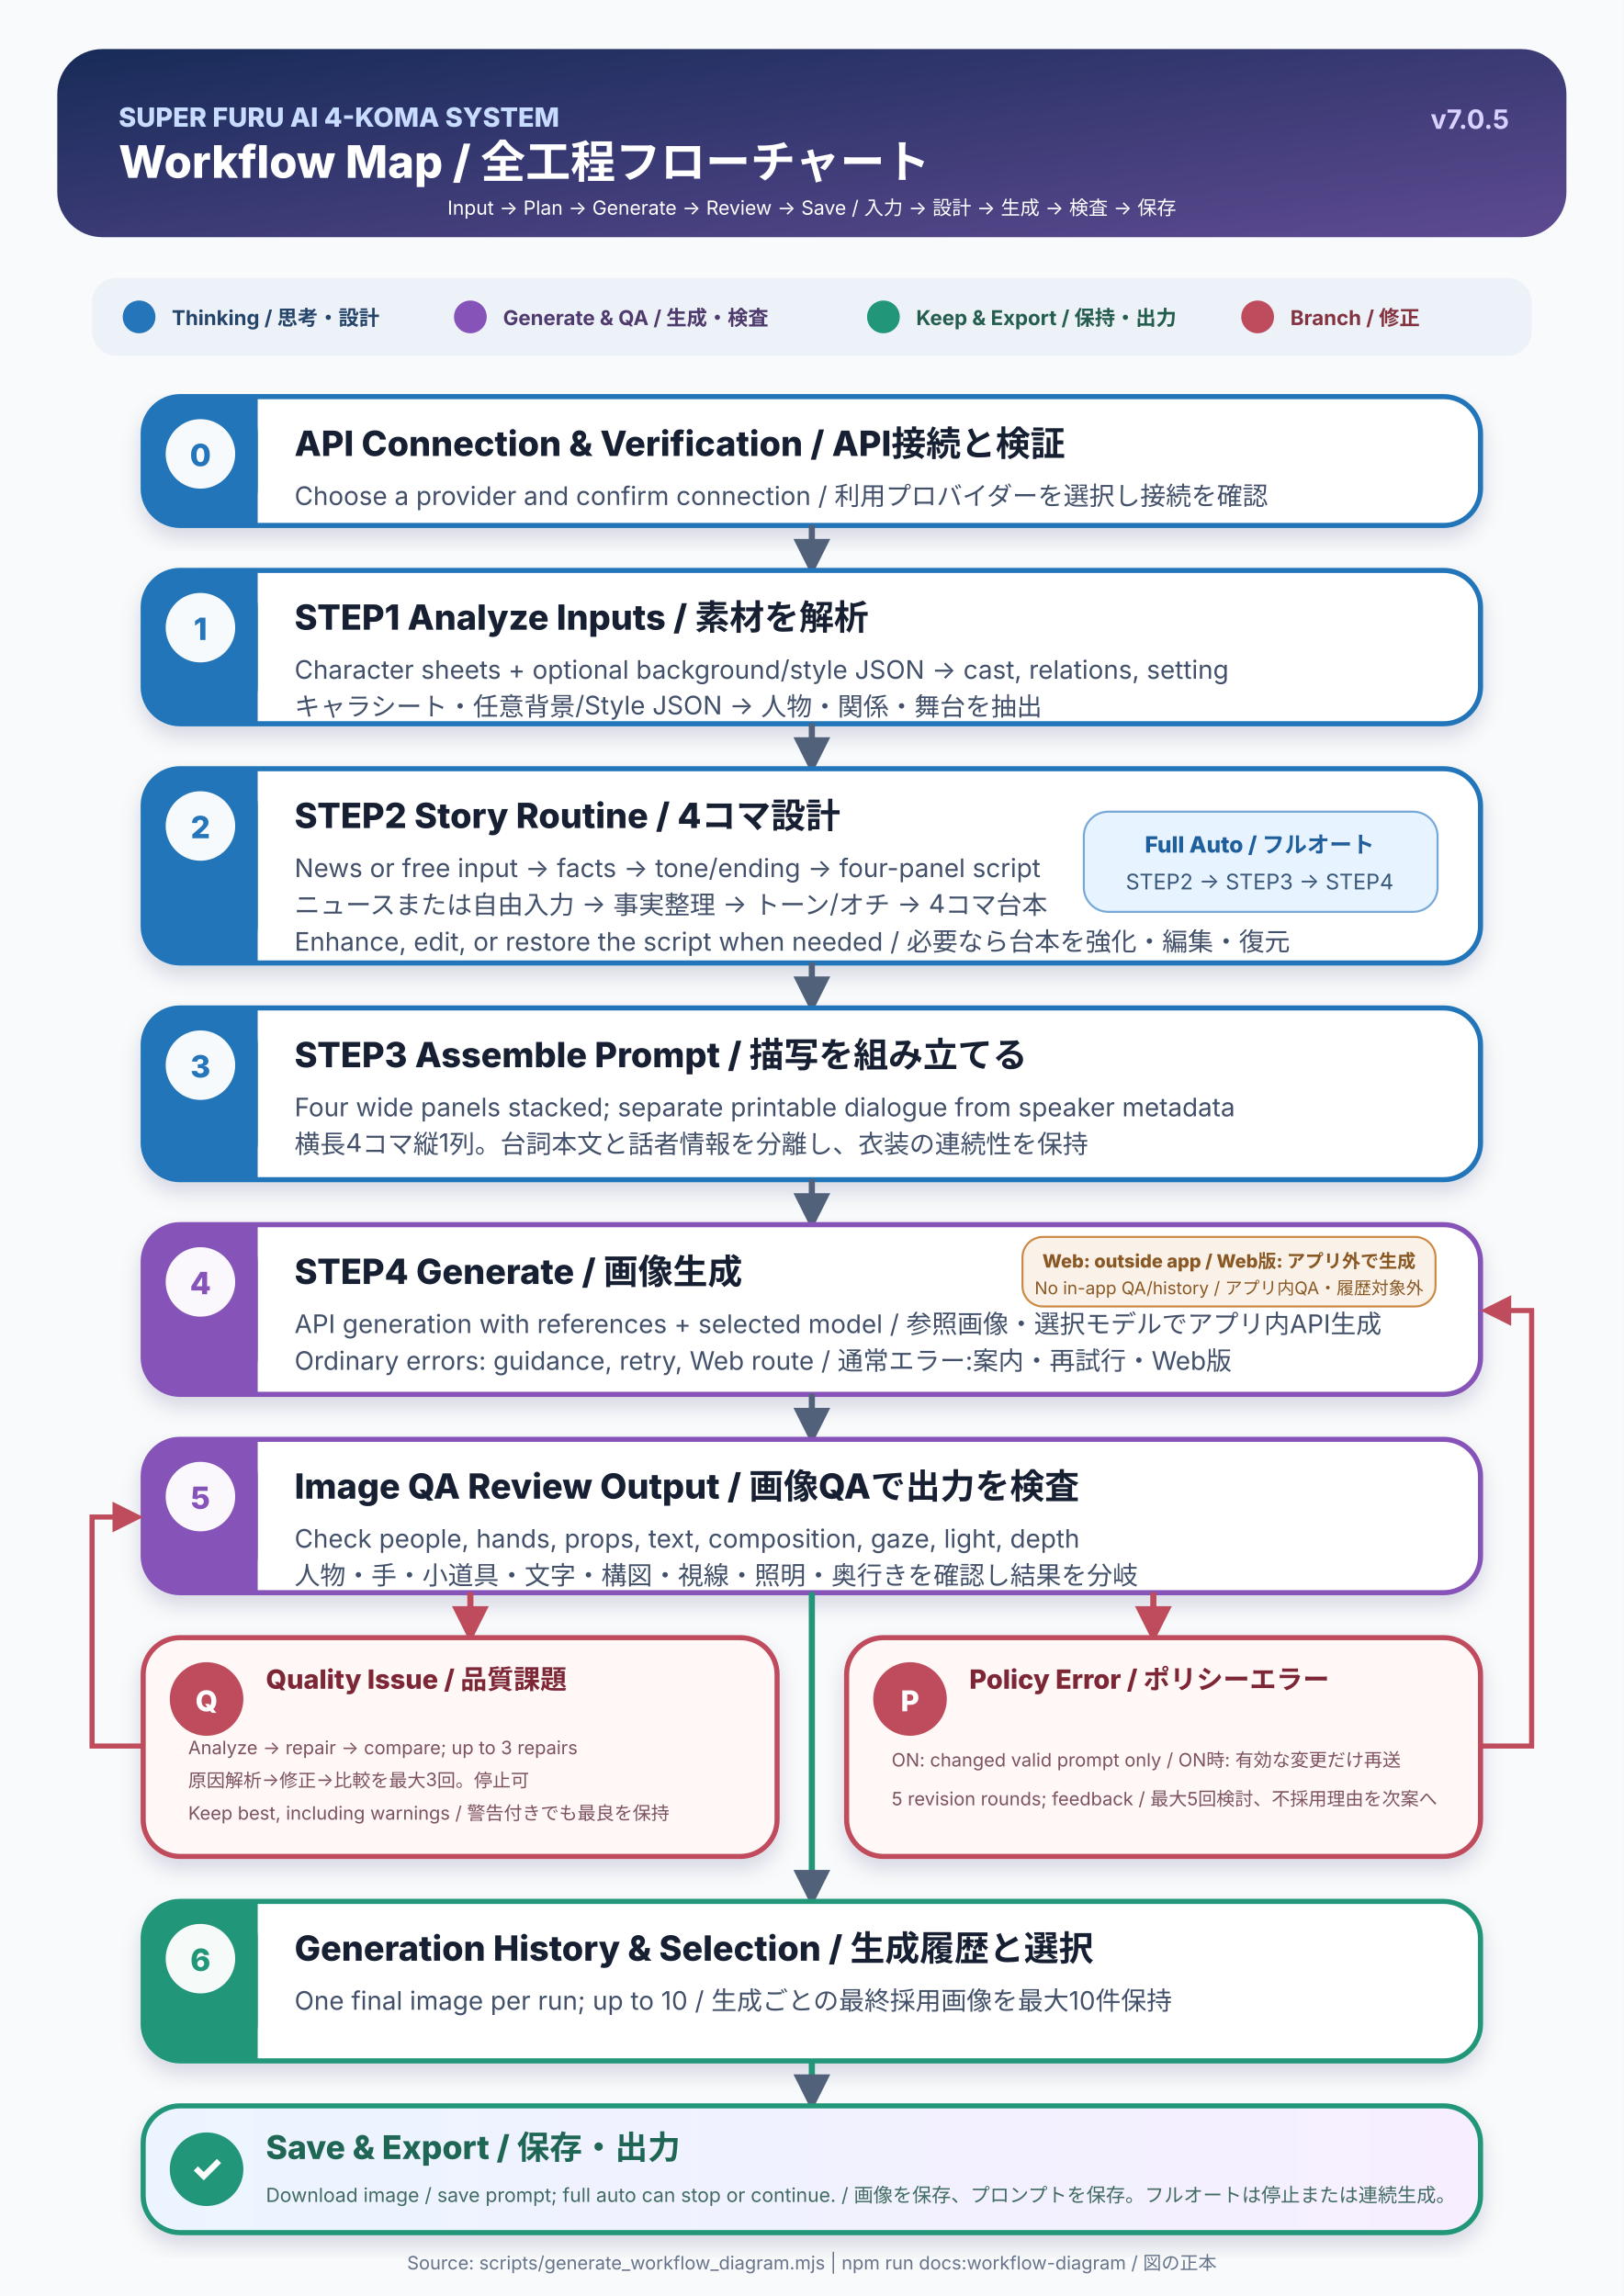
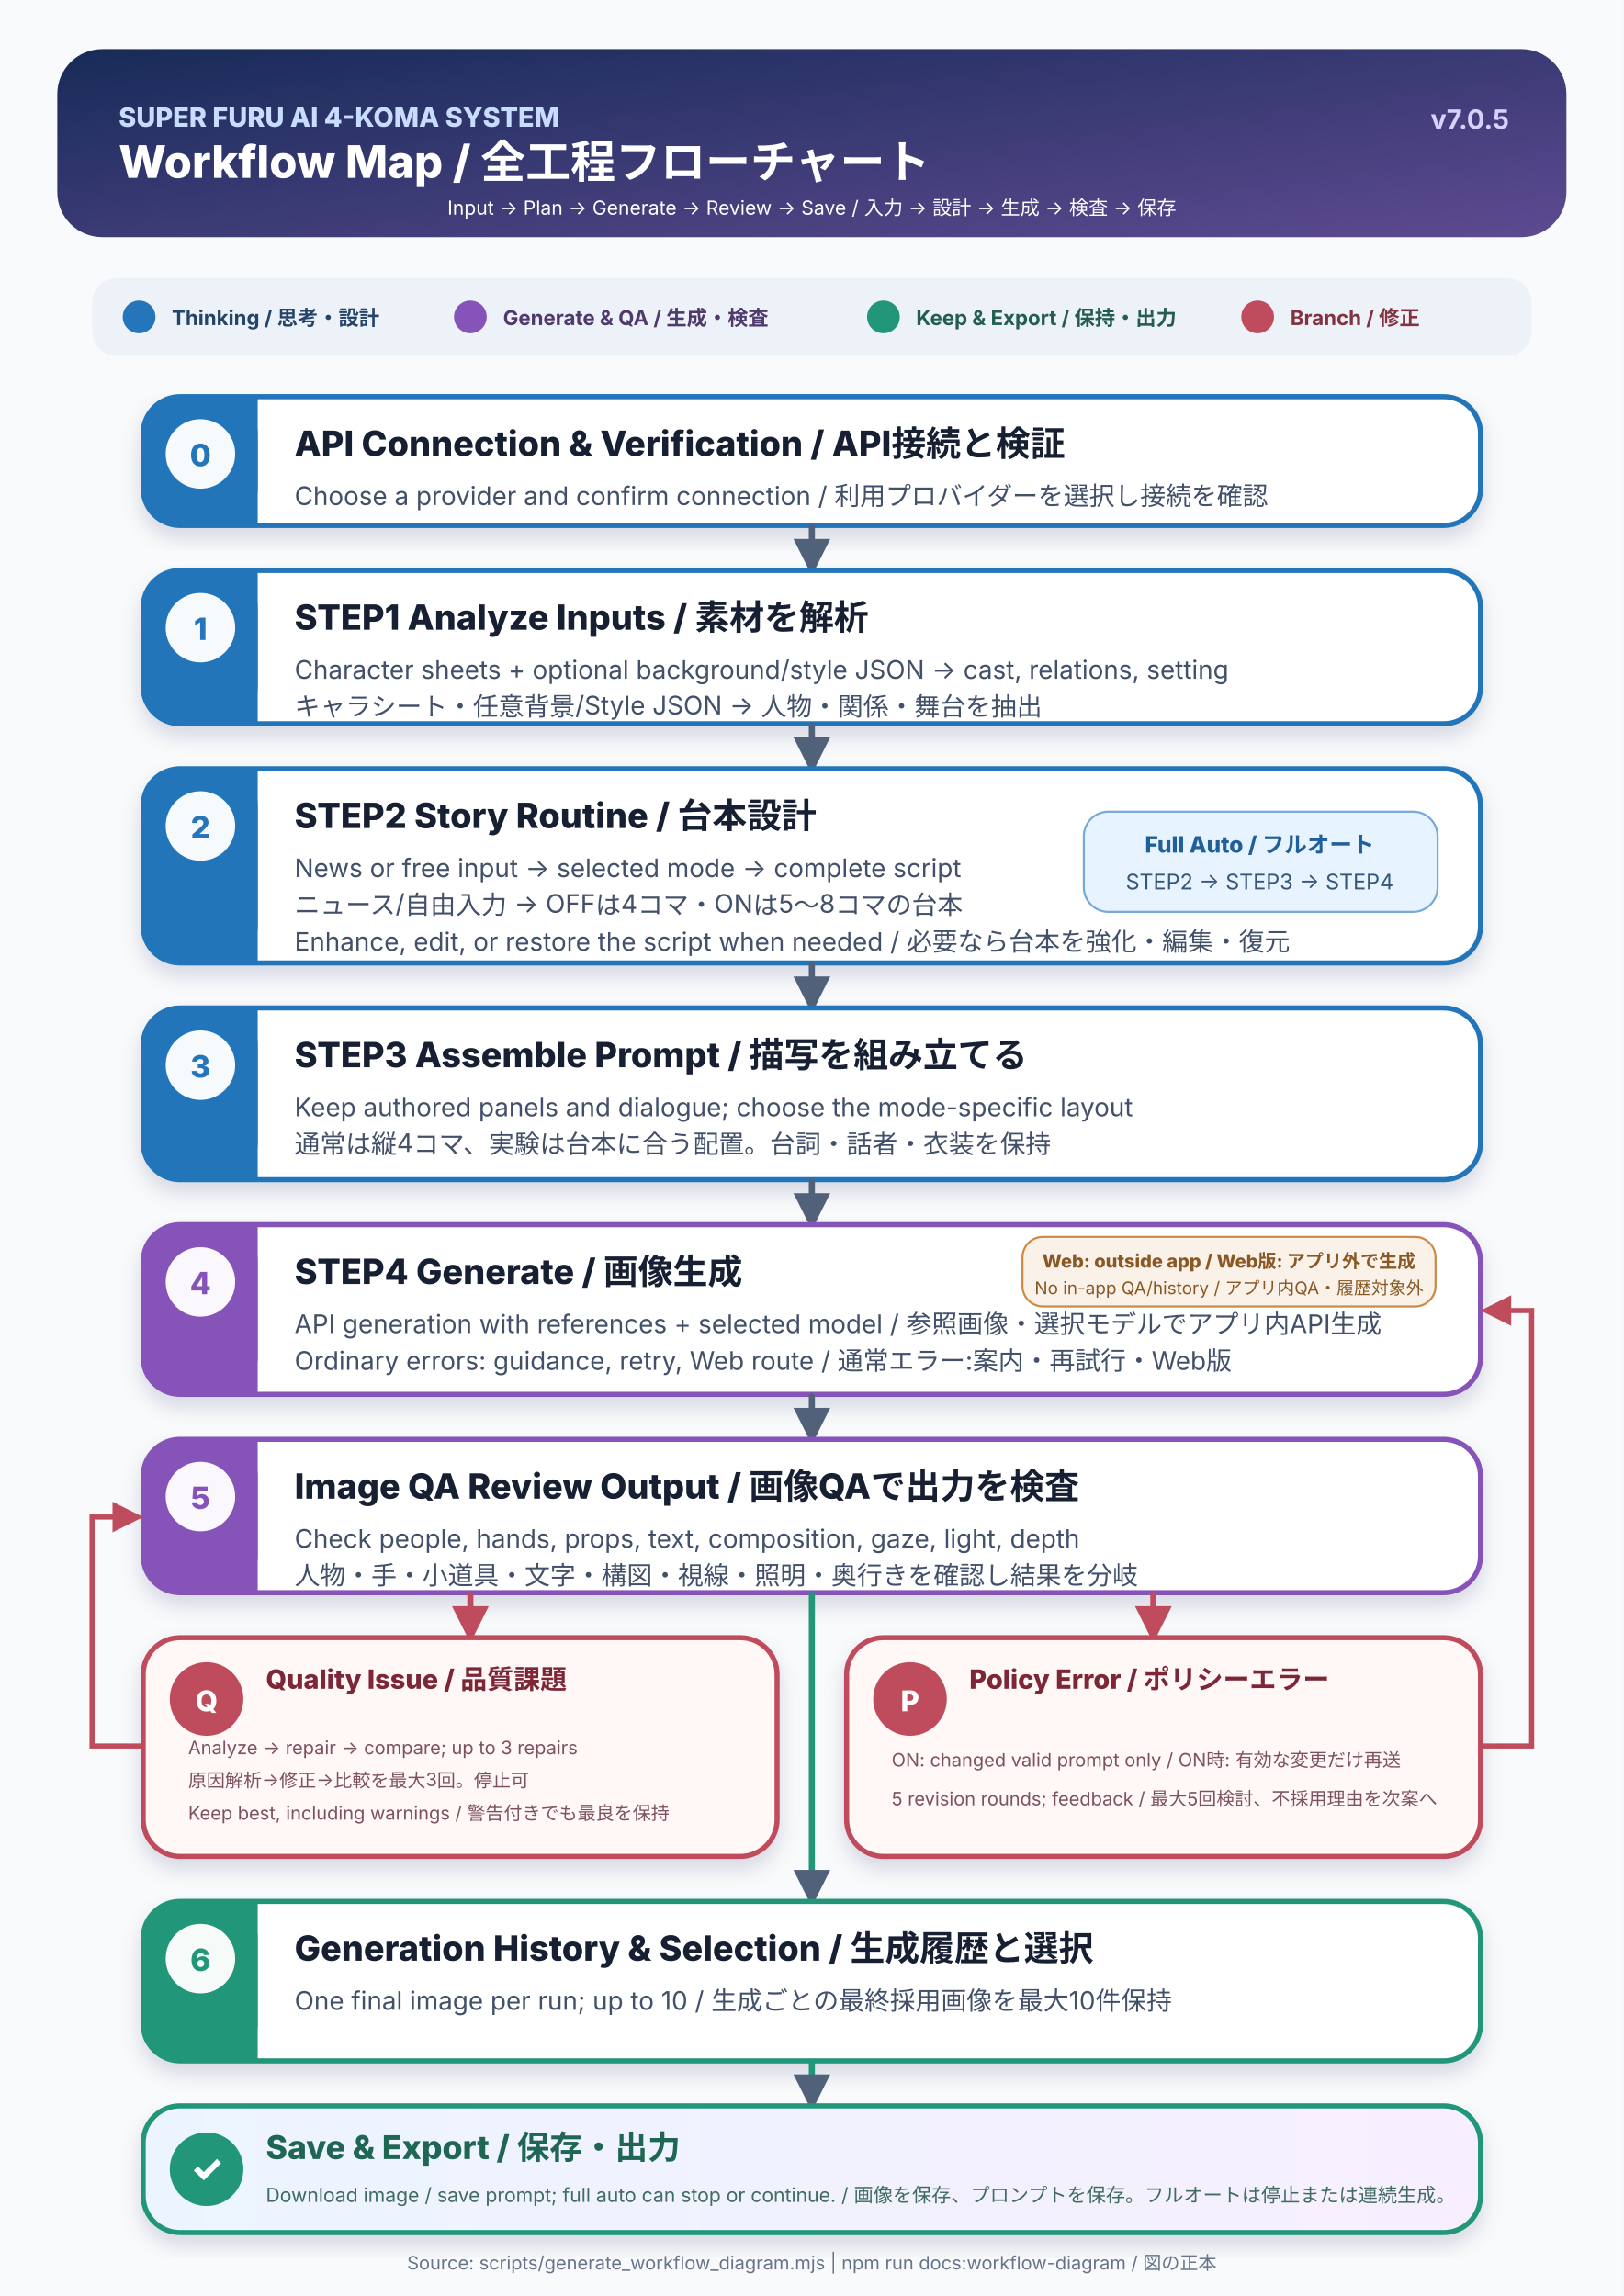
<svg xmlns="http://www.w3.org/2000/svg" width="210mm" height="297mm" viewBox="0 0 794 1123" role="img" aria-labelledby="title description">
  <defs>
    <linearGradient id="header" x1="0" x2="1" y1="0" y2="1">
      <stop stop-color="#172b58" />
      <stop offset="1" stop-color="#5e4a91" />
    </linearGradient>
    <linearGradient id="footer" x1="0" x2="1">
      <stop stop-color="#ecf5ff" />
      <stop offset="1" stop-color="#f7efff" />
    </linearGradient>
    <filter id="shadow" x="-10%" y="-10%" width="120%" height="130%">
      <feDropShadow dx="0" dy="5" stdDeviation="5" flood-color="#16223d" flood-opacity=".14" />
    </filter>
    <marker id="arrow-navy" viewBox="0 0 10 10" refX="8" refY="5" markerWidth="6" markerHeight="6" orient="auto">
      <path d="M 0 0 L 10 5 L 0 10 z" fill="#52617a" />
    </marker>
    <marker id="arrow-red" viewBox="0 0 10 10" refX="8" refY="5" markerWidth="6" markerHeight="6" orient="auto">
      <path d="M 0 0 L 10 5 L 0 10 z" fill="#bf4c5c" />
    </marker>
    <style>text { font-family: Inter, "Noto Sans JP", "Yu Gothic UI", sans-serif; }</style>
  </defs>
  <rect width="794" height="1123" fill="#f8fafc" />
  <rect x="28" y="24" width="738" height="92" rx="22" fill="url(#header)" />
  <text x="58" y="62" font-size="13" font-weight="800" fill="#c8dcff" text-anchor="start">SUPER FURU AI 4-KOMA SYSTEM</text>
  <text x="58" y="87" font-size="22" font-weight="800" fill="#ffffff" text-anchor="start">Workflow Map / 全工程フローチャート</text>
  <text x="738" y="63" font-size="13" font-weight="700" fill="#d9d1ff" text-anchor="end">v7.0.5</text>
  <text x="397" y="105" font-size="9.5" font-weight="400" fill="#ffffff" text-anchor="middle">Input → Plan → Generate → Review → Save / 入力 → 設計 → 生成 → 検査 → 保存</text>
  <g>
    <rect x="45" y="136" width="704" height="38" rx="12" fill="#edf1f8" />
    <circle cx="68" cy="155" r="8" fill="#2475b9" />
    <text x="84" y="159" font-size="10" font-weight="700" fill="#25446a" text-anchor="start">Thinking / 思考・設計</text>
    <circle cx="230" cy="155" r="8" fill="#8653b8" />
    <text x="246" y="159" font-size="10" font-weight="700" fill="#4f3a6d" text-anchor="start">Generate &amp; QA / 生成・検査</text>
    <circle cx="432" cy="155" r="8" fill="#219679" />
    <text x="448" y="159" font-size="10" font-weight="700" fill="#245d50" text-anchor="start">Keep &amp; Export / 保持・出力</text>
    <circle cx="615" cy="155" r="8" fill="#bf4c5c" />
    <text x="631" y="159" font-size="10" font-weight="700" fill="#82333f" text-anchor="start">Branch / 修正</text>
  </g>
  <g filter="url(#shadow)">
    <rect x="70" y="194" width="654" height="63" rx="18" fill="#ffffff" stroke="#2475b9" stroke-width="2.5" />
    <rect x="70" y="194" width="56" height="63" rx="18" fill="#2475b9" />
    <rect x="108" y="194" width="18" height="63" fill="#2475b9" />
  </g>
  <circle cx="98" cy="222" r="17" fill="#ffffff" fill-opacity=".96" />
  <text x="98" y="228" font-size="15" font-weight="800" fill="#2475b9" text-anchor="middle">0</text>
  <text x="144" y="223" font-size="17" font-weight="800" fill="#172033" text-anchor="start">API Connection &amp; Verification / API接続と検証</text>
  <text x="144" y="247" font-size="12.5" font-weight="400" fill="#42506a" text-anchor="start">Choose a provider and confirm connection / 利用プロバイダーを選択し接続を確認</text>
  <path d="M 397 258 L 397 278" fill="none" stroke="#52617a" stroke-width="3" stroke-linecap="round" marker-end="url(#arrow-navy)" />
  <g filter="url(#shadow)">
    <rect x="70" y="279" width="654" height="75" rx="18" fill="#ffffff" stroke="#2475b9" stroke-width="2.5" />
    <rect x="70" y="279" width="56" height="75" rx="18" fill="#2475b9" />
    <rect x="108" y="279" width="18" height="75" fill="#2475b9" />
  </g>
  <circle cx="98" cy="307" r="17" fill="#ffffff" fill-opacity=".96" />
  <text x="98" y="313" font-size="15" font-weight="800" fill="#2475b9" text-anchor="middle">1</text>
  <text x="144" y="308" font-size="17" font-weight="800" fill="#172033" text-anchor="start">STEP1 Analyze Inputs / 素材を解析</text>
  <text x="144" y="332" font-size="12.5" font-weight="400" fill="#42506a" text-anchor="start">Character sheets + optional background/style JSON → cast, relations, setting</text>
  <text x="144" y="350" font-size="12.5" font-weight="400" fill="#42506a" text-anchor="start">キャラシート・任意背景/Style JSON → 人物・関係・舞台を抽出</text>
  <path d="M 397 355 L 397 375" fill="none" stroke="#52617a" stroke-width="3" stroke-linecap="round" marker-end="url(#arrow-navy)" />
  <g filter="url(#shadow)">
    <rect x="70" y="376" width="654" height="95" rx="18" fill="#ffffff" stroke="#2475b9" stroke-width="2.5" />
    <rect x="70" y="376" width="56" height="95" rx="18" fill="#2475b9" />
    <rect x="108" y="376" width="18" height="95" fill="#2475b9" />
  </g>
  <circle cx="98" cy="404" r="17" fill="#ffffff" fill-opacity=".96" />
  <text x="98" y="410" font-size="15" font-weight="800" fill="#2475b9" text-anchor="middle">2</text>
-   <text x="144" y="405" font-size="17" font-weight="800" fill="#172033" text-anchor="start">STEP2 Story Routine / 4コマ設計</text>
-   <text x="144" y="429" font-size="12.5" font-weight="400" fill="#42506a" text-anchor="start">News or free input → facts → tone/ending → four-panel script</text>
-   <text x="144" y="447" font-size="12.5" font-weight="400" fill="#42506a" text-anchor="start">ニュースまたは自由入力 → 事実整理 → トーン/オチ → 4コマ台本</text>
+   <text x="144" y="405" font-size="17" font-weight="800" fill="#172033" text-anchor="start">STEP2 Story Routine / 台本設計</text>
+   <text x="144" y="429" font-size="12.5" font-weight="400" fill="#42506a" text-anchor="start">News or free input → selected mode → complete script</text>
+   <text x="144" y="447" font-size="12.5" font-weight="400" fill="#42506a" text-anchor="start">ニュース/自由入力 → OFFは4コマ・ONは5〜8コマの台本</text>
  <text x="144" y="465" font-size="12.5" font-weight="400" fill="#42506a" text-anchor="start">Enhance, edit, or restore the script when needed / 必要なら台本を強化・編集・復元</text>
  <rect x="530" y="397" width="173" height="49" rx="12" fill="#e7f3ff" stroke="#78a8d7" />
  <text x="616" y="417" font-size="11" font-weight="800" fill="#1f5f9c" text-anchor="middle">Full Auto / フルオート</text>
  <text x="616" y="435" font-size="10.5" font-weight="400" fill="#385779" text-anchor="middle">STEP2 → STEP3 → STEP4</text>
  <path d="M 397 472 L 397 492" fill="none" stroke="#52617a" stroke-width="3" stroke-linecap="round" marker-end="url(#arrow-navy)" />
  <g filter="url(#shadow)">
    <rect x="70" y="493" width="654" height="84" rx="18" fill="#ffffff" stroke="#2475b9" stroke-width="2.5" />
    <rect x="70" y="493" width="56" height="84" rx="18" fill="#2475b9" />
    <rect x="108" y="493" width="18" height="84" fill="#2475b9" />
  </g>
  <circle cx="98" cy="521" r="17" fill="#ffffff" fill-opacity=".96" />
  <text x="98" y="527" font-size="15" font-weight="800" fill="#2475b9" text-anchor="middle">3</text>
  <text x="144" y="522" font-size="17" font-weight="800" fill="#172033" text-anchor="start">STEP3 Assemble Prompt / 描写を組み立てる</text>
-   <text x="144" y="546" font-size="12.5" font-weight="400" fill="#42506a" text-anchor="start">Four wide panels stacked; separate printable dialogue from speaker metadata</text>
-   <text x="144" y="564" font-size="12.5" font-weight="400" fill="#42506a" text-anchor="start">横長4コマ縦1列。台詞本文と話者情報を分離し、衣装の連続性を保持</text>
+   <text x="144" y="546" font-size="12.5" font-weight="400" fill="#42506a" text-anchor="start">Keep authored panels and dialogue; choose the mode-specific layout</text>
+   <text x="144" y="564" font-size="12.5" font-weight="400" fill="#42506a" text-anchor="start">通常は縦4コマ、実験は台本に合う配置。台詞・話者・衣装を保持</text>
  <path d="M 397 578 L 397 598" fill="none" stroke="#52617a" stroke-width="3" stroke-linecap="round" marker-end="url(#arrow-navy)" />
  <g filter="url(#shadow)">
    <rect x="70" y="599" width="654" height="83" rx="18" fill="#ffffff" stroke="#8653b8" stroke-width="2.5" />
    <rect x="70" y="599" width="56" height="83" rx="18" fill="#8653b8" />
    <rect x="108" y="599" width="18" height="83" fill="#8653b8" />
  </g>
  <circle cx="98" cy="627" r="17" fill="#ffffff" fill-opacity=".96" />
  <text x="98" y="633" font-size="15" font-weight="800" fill="#8653b8" text-anchor="middle">4</text>
  <text x="144" y="628" font-size="17" font-weight="800" fill="#172033" text-anchor="start">STEP4 Generate / 画像生成</text>
  <text x="144" y="652" font-size="12.5" font-weight="400" fill="#42506a" text-anchor="start">API generation with references + selected model / 参照画像・選択モデルでアプリ内API生成</text>
  <text x="144" y="670" font-size="12.5" font-weight="400" fill="#42506a" text-anchor="start">Ordinary errors: guidance, retry, Web route / 通常エラー:案内・再試行・Web版</text>
  <rect x="500" y="605" width="202" height="34" rx="10" fill="#faf2e9" stroke="#cd8a46" />
  <text x="601" y="620" font-size="9" font-weight="800" fill="#895824" text-anchor="middle">Web: outside app / Web版: アプリ外で生成</text>
  <text x="601" y="633" font-size="8.5" font-weight="400" fill="#895824" text-anchor="middle">No in-app QA/history / アプリ内QA・履歴対象外</text>
  <path d="M 397 683 L 397 703" fill="none" stroke="#52617a" stroke-width="3" stroke-linecap="round" marker-end="url(#arrow-navy)" />
  <g filter="url(#shadow)">
    <rect x="70" y="704" width="654" height="75" rx="18" fill="#ffffff" stroke="#8653b8" stroke-width="2.5" />
    <rect x="70" y="704" width="56" height="75" rx="18" fill="#8653b8" />
    <rect x="108" y="704" width="18" height="75" fill="#8653b8" />
  </g>
  <circle cx="98" cy="732" r="17" fill="#ffffff" fill-opacity=".96" />
  <text x="98" y="738" font-size="15" font-weight="800" fill="#8653b8" text-anchor="middle">5</text>
  <text x="144" y="733" font-size="17" font-weight="800" fill="#172033" text-anchor="start">Image QA Review Output / 画像QAで出力を検査</text>
  <text x="144" y="757" font-size="12.5" font-weight="400" fill="#42506a" text-anchor="start">Check people, hands, props, text, composition, gaze, light, depth</text>
  <text x="144" y="775" font-size="12.5" font-weight="400" fill="#42506a" text-anchor="start">人物・手・小道具・文字・構図・視線・照明・奥行きを確認し結果を分岐</text>
  <path d="M 230 780 L 230 800" fill="none" stroke="#bf4c5c" stroke-width="3" stroke-linecap="round" marker-end="url(#arrow-red)" />
  <path d="M 564 780 L 564 800" fill="none" stroke="#bf4c5c" stroke-width="3" stroke-linecap="round" marker-end="url(#arrow-red)" />
  <g filter="url(#shadow)">
    <rect x="70" y="801" width="310" height="107" rx="18" fill="#fff8f6" stroke="#bf4c5c" stroke-width="2.5" />
  </g>
  <circle cx="101" cy="831" r="18" fill="#bf4c5c" />
  <text x="101" y="837" font-size="14" font-weight="800" fill="#fff" text-anchor="middle">Q</text>
  <text x="130" y="826" font-size="13" font-weight="800" fill="#7d2635" text-anchor="start">Quality Issue / 品質課題</text>
  <text x="92" y="858" font-size="9" font-weight="400" fill="#7d5260" text-anchor="start">Analyze → repair → compare; up to 3 repairs</text>
  <text x="92" y="874" font-size="9" font-weight="400" fill="#7d5260" text-anchor="start">原因解析→修正→比較を最大3回。停止可</text>
  <text x="92" y="890" font-size="9" font-weight="400" fill="#7d5260" text-anchor="start">Keep best, including warnings / 警告付きでも最良を保持</text>
  <path d="M 70 854 H 45 V 742 H 67" fill="none" stroke="#bf4c5c" stroke-width="2.5" marker-end="url(#arrow-red)" />
  <g filter="url(#shadow)">
    <rect x="414" y="801" width="310" height="107" rx="18" fill="#fff8f6" stroke="#bf4c5c" stroke-width="2.5" />
  </g>
  <circle cx="445" cy="831" r="18" fill="#bf4c5c" />
  <text x="445" y="837" font-size="14" font-weight="800" fill="#fff" text-anchor="middle">P</text>
  <text x="474" y="826" font-size="13" font-weight="800" fill="#7d2635" text-anchor="start">Policy Error / ポリシーエラー</text>
  <text x="436" y="864" font-size="9" font-weight="400" fill="#7d5260" text-anchor="start">ON: changed valid prompt only / ON時: 有効な変更だけ再送</text>
  <text x="436" y="883" font-size="9" font-weight="400" fill="#7d5260" text-anchor="start">5 revision rounds; feedback / 最大5回検討、不採用理由を次案へ</text>
  <path d="M 724 854 H 749 V 641 H 727" fill="none" stroke="#bf4c5c" stroke-width="2.5" marker-end="url(#arrow-red)" />
  <path d="M 397 780 L 397 929" fill="none" stroke="#219679" stroke-width="3" stroke-linecap="round" marker-end="url(#arrow-navy)" />
  <g filter="url(#shadow)">
    <rect x="70" y="930" width="654" height="78" rx="18" fill="#ffffff" stroke="#219679" stroke-width="2.5" />
    <rect x="70" y="930" width="56" height="78" rx="18" fill="#219679" />
    <rect x="108" y="930" width="18" height="78" fill="#219679" />
  </g>
  <circle cx="98" cy="958" r="17" fill="#ffffff" fill-opacity=".96" />
  <text x="98" y="964" font-size="15" font-weight="800" fill="#219679" text-anchor="middle">6</text>
  <text x="144" y="959" font-size="17" font-weight="800" fill="#172033" text-anchor="start">Generation History &amp; Selection / 生成履歴と選択</text>
  <text x="144" y="983" font-size="12.5" font-weight="400" fill="#42506a" text-anchor="start">One final image per run; up to 10 / 生成ごとの最終採用画像を最大10件保持</text>
  <path d="M 397 1009 L 397 1029" fill="none" stroke="#219679" stroke-width="3" stroke-linecap="round" marker-end="url(#arrow-navy)" />
  <g filter="url(#shadow)">
    <rect x="70" y="1030" width="654" height="62" rx="18" fill="url(#footer)" stroke="#219679" stroke-width="2.5" />
  </g>
  <circle cx="101" cy="1061" r="18" fill="#219679" />
  <text x="101" y="1067" font-size="18" font-weight="800" fill="#fff" text-anchor="middle">✓</text>
  <text x="130" y="1056" font-size="16" font-weight="800" fill="#1f6655" text-anchor="start">Save &amp; Export / 保存・出力</text>
  <text x="130" y="1077" font-size="9.5" font-weight="400" fill="#416b61" text-anchor="start">Download image / save prompt; full auto can stop or continue. / 画像を保存、プロンプトを保存。フルオートは停止または連続生成。</text>
  <text x="397" y="1110" font-size="9" font-weight="400" fill="#66738a" text-anchor="middle">Source: scripts/generate_workflow_diagram.mjs  |  npm run docs:workflow-diagram / 図の正本</text>
</svg>
